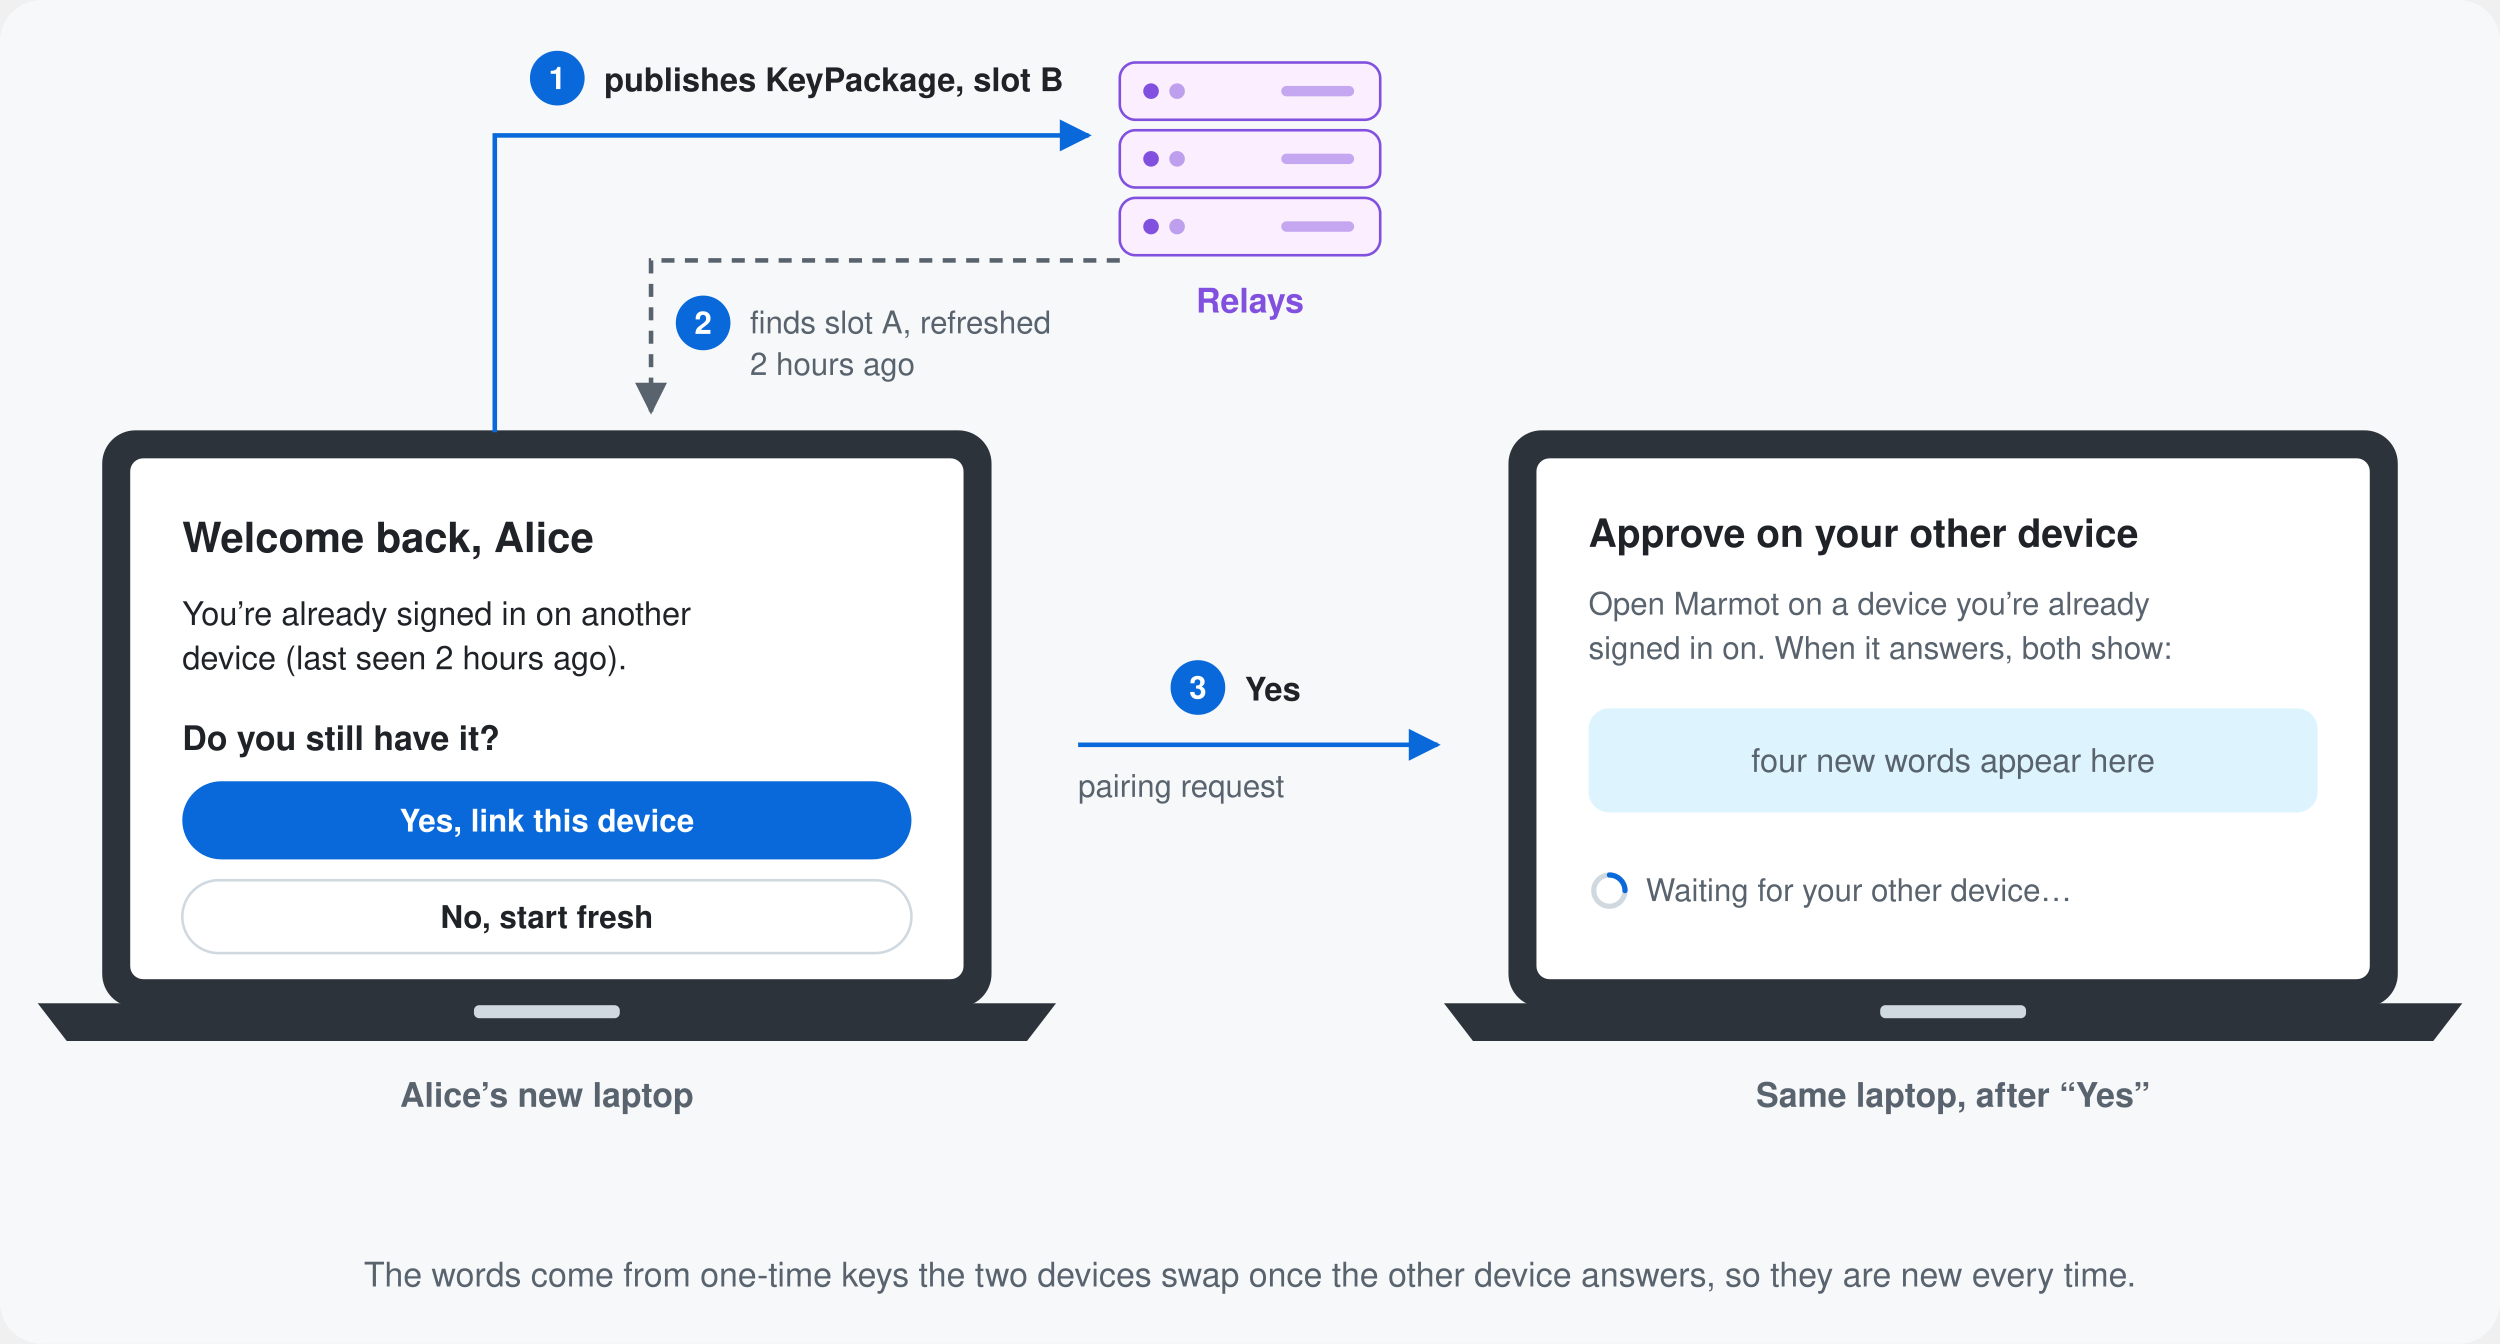
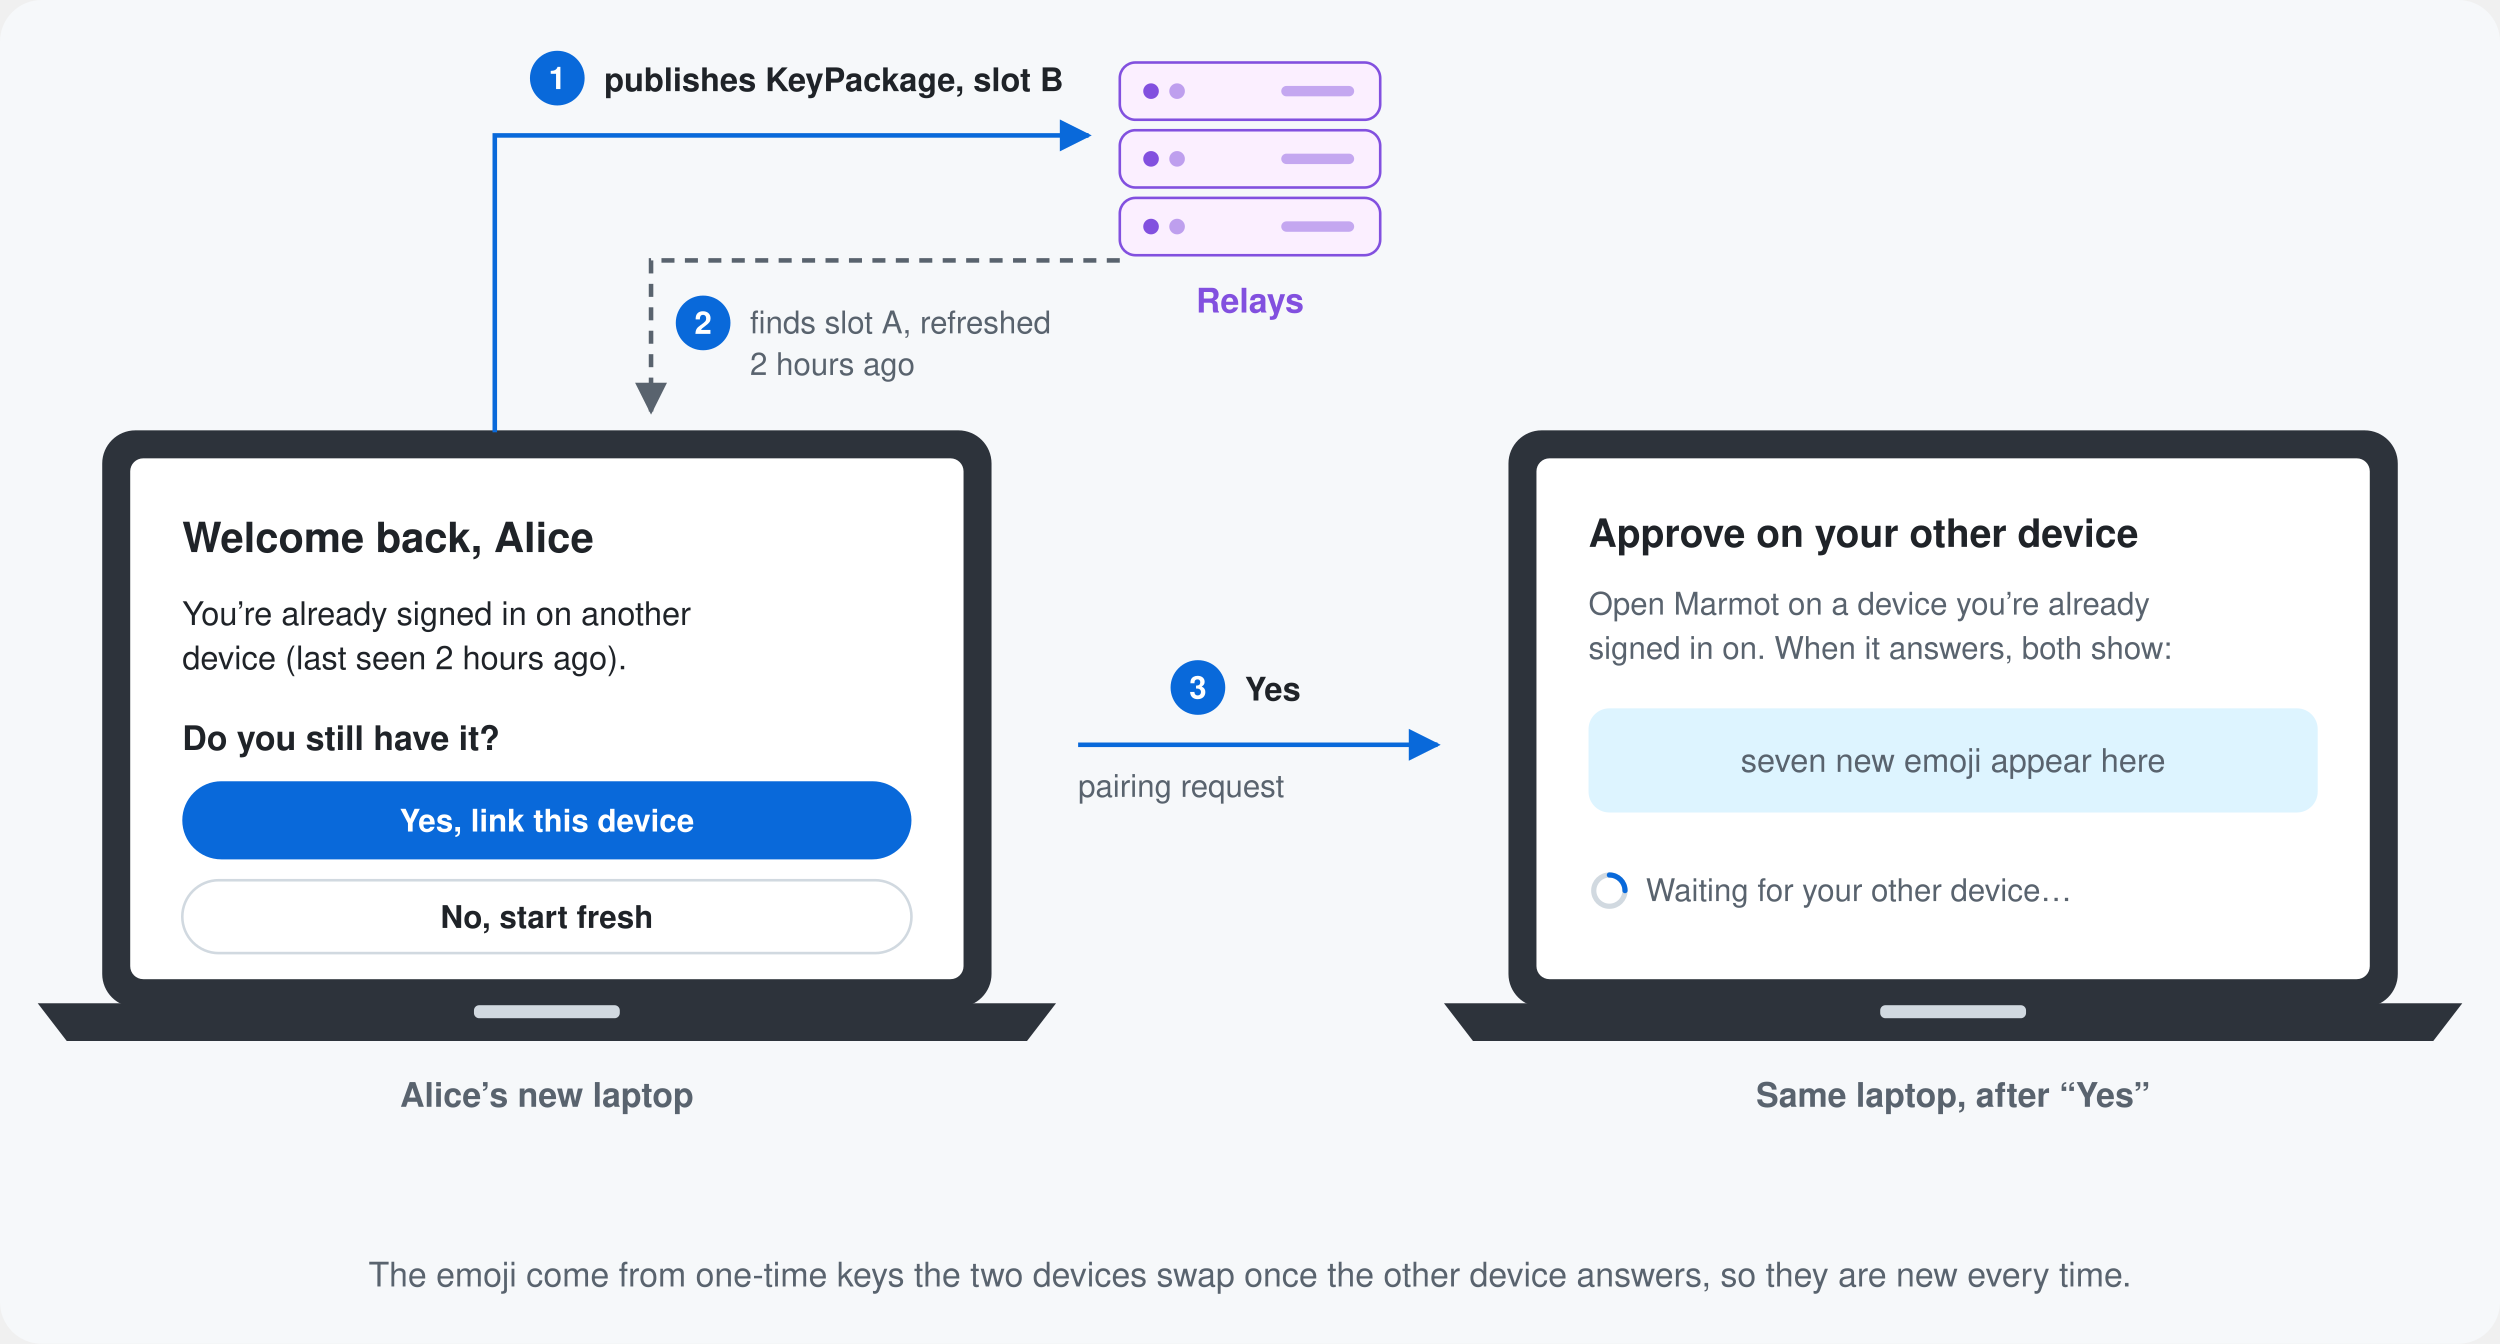
<svg xmlns="http://www.w3.org/2000/svg" viewBox="0 0 960 516" width="960" height="516" role="img" aria-labelledby="title desc">
  <style>
text{font-family:-apple-system, BlinkMacSystemFont, 'Segoe UI', Helvetica, Arial, sans-serif} .mono{font-family:ui-monospace, SFMono-Regular, Menlo, Consolas, monospace}
.bg{fill:#f6f8fa}
.t{fill:#1f2328} .m{fill:#59636e} .a{fill:#0969da} .d{fill:#cf222e}
.g{fill:#1a7f37} .y{fill:#9a6700} .r{fill:#8250df} .f{fill:#afb8c1}
.frame{fill:#2d333b;stroke:#2d333b} .scr{fill:#ffffff}
.card{fill:#f6f8fa;stroke:#d1d9e0} .cardf{fill:#ffffff;stroke:#d1d9e0}
.ln{fill:none;stroke:#d1d9e0} .lnf{fill:#d1d9e0}
.btn{fill:#0969da} .btn2{fill:#ffffff;stroke:#d1d9e0} .btnd{fill:#ffffff;stroke:#cf222e}
.ta{fill:#ddf4ff} .td{fill:#ffebe9} .tg{fill:#dafbe1} .ty{fill:#fff8c5} .tr{fill:#fbefff}
.sa{stroke:#0969da} .sd{stroke:#cf222e} .sg{stroke:#1a7f37} .sy{stroke:#9a6700}
.sr{stroke:#8250df} .sm{stroke:#59636e} .sf{stroke:#afb8c1} .sl{stroke:#d1d9e0}
.arr{fill:none;stroke-width:1.75} .dash{stroke-dasharray:5 4}
.grp{fill:#ddf4ff;stroke:#0969da;stroke-dasharray:6 4;fill-opacity:.45}
.grpx{fill:none;stroke:#afb8c1;stroke-dasharray:6 4}
@media (prefers-color-scheme: dark){
.bg{fill:#151b23}
.t{fill:#e6edf3} .m{fill:#9198a1} .a{fill:#4493f8} .d{fill:#f85149}
.g{fill:#3fb950} .y{fill:#d29922} .r{fill:#ab7df8} .f{fill:#484f58}
.frame{fill:#2f3742;stroke:#4a535e} .scr{fill:#0d1117}
.card{fill:#151b23;stroke:#3d444d} .cardf{fill:#0d1117;stroke:#3d444d}
.ln{fill:none;stroke:#3d444d} .lnf{fill:#3d444d}
.btn{fill:#1f6feb} .btn2{fill:#0d1117;stroke:#3d444d} .btnd{fill:#0d1117;stroke:#f85149}
.ta{fill:#12294a} .td{fill:#3c1618} .tg{fill:#12261e} .ty{fill:#2e2610} .tr{fill:#2a1d45}
.sa{stroke:#4493f8} .sd{stroke:#f85149} .sg{stroke:#3fb950} .sy{stroke:#d29922}
.sr{stroke:#ab7df8} .sm{stroke:#9198a1} .sf{stroke:#484f58} .sl{stroke:#3d444d}
.arr{fill:none;stroke-width:1.75} .dash{stroke-dasharray:5 4}
.grp{fill:#12294a;stroke:#4493f8;stroke-dasharray:6 4;fill-opacity:.45}
.grpx{fill:none;stroke:#484f58;stroke-dasharray:6 4}
}
</style>
  <defs>
    <marker id="ha" viewBox="0 0 10 10" refX="9" refY="5" markerWidth="7" markerHeight="7" orient="auto-start-reverse">
      <path d="M0,0 L10,5 L0,10 z" class="a" />
    </marker>
    <marker id="hm" viewBox="0 0 10 10" refX="9" refY="5" markerWidth="7" markerHeight="7" orient="auto-start-reverse">
      <path d="M0,0 L10,5 L0,10 z" class="m" />
    </marker>
    <marker id="hd" viewBox="0 0 10 10" refX="9" refY="5" markerWidth="7" markerHeight="7" orient="auto-start-reverse">
      <path d="M0,0 L10,5 L0,10 z" class="d" />
    </marker>
    <marker id="hr" viewBox="0 0 10 10" refX="9" refY="5" markerWidth="7" markerHeight="7" orient="auto-start-reverse">
      <path d="M0,0 L10,5 L0,10 z" class="r" />
    </marker>
    <marker id="hg" viewBox="0 0 10 10" refX="9" refY="5" markerWidth="7" markerHeight="7" orient="auto-start-reverse">
      <path d="M0,0 L10,5 L0,10 z" class="g" />
    </marker>
    <marker id="hf" viewBox="0 0 10 10" refX="9" refY="5" markerWidth="7" markerHeight="7" orient="auto-start-reverse">
      <path d="M0,0 L10,5 L0,10 z" class="f" />
    </marker>
  </defs>
  <rect class="bg" x="0" y="0" width="960" height="516" rx="16" />
  <g transform="translate(40,166)">
    <rect x="0" y="0" width="340" height="220" rx="12" class="frame" stroke-width="1.5" />
    <rect x="10" y="10" width="320" height="200" rx="5" class="scr" />
    <g transform="translate(10,10)">
      <text x="20" y="36" class="t" font-size="16" font-weight="700">Welcome back, Alice</text>
      <text x="20" y="64" class="t" font-size="12.5">You’re already signed in on another</text>
      <text x="20" y="81" class="t" font-size="12.5">device (last seen 2 hours ago).</text>
      <text x="20" y="112" class="t" font-size="13" font-weight="700">Do you still have it?</text>
      <rect x="20" y="124" width="280" height="30" rx="15.0" class="btn" />
      <text x="160.0" y="143.32" font-size="12" font-weight="600" text-anchor="middle" class="" fill="#ffffff">Yes, link this device</text>
      <rect x="20" y="162" width="280" height="28" rx="14.0" class="btn2" />
      <text x="160.0" y="180.32" font-size="12" font-weight="600" text-anchor="middle" class="t">No, start fresh</text>
    </g>
    <path d="M-24,220 H364 l-10,13 H-14 z" class="frame" stroke-width="1.5" />
    <rect x="142.0" y="220" width="56" height="5" rx="2" class="lnf" />
  </g>
  <text x="210.0" y="425" class="m" font-size="13" font-weight="600" text-anchor="middle">Alice’s new laptop</text>
  <g transform="translate(580,166)">
    <rect x="0" y="0" width="340" height="220" rx="12" class="frame" stroke-width="1.5" />
    <rect x="10" y="10" width="320" height="200" rx="5" class="scr" />
    <g transform="translate(10,10)">
      <text x="20" y="34" class="t" font-size="15" font-weight="700">Approve on your other device</text>
      <text x="20" y="60" class="m" font-size="12">Open Marmot on a device you’re already</text>
      <text x="20" y="77" class="m" font-size="12">signed in on. When it answers, both show:</text>
      <rect x="20" y="96" width="280" height="40" rx="8" class="ta" />
-       <text x="160.0" y="120.4" class="m" font-size="12.5" text-anchor="middle">four new words appear here</text>
+       <text x="160.0" y="120.4" class="m" font-size="12.5" text-anchor="middle">seven new emoji appear here</text>
      <circle cx="28" cy="166" r="6" class="sl" fill="none" stroke-width="2" />
      <path d="M28,160 a6,6 0 0 1 6,6" class="sa" fill="none" stroke-width="2" stroke-linecap="round" />
      <text x="42" y="170" class="m" font-size="12">Waiting for your other device…</text>
    </g>
    <path d="M-24,220 H364 l-10,13 H-14 z" class="frame" stroke-width="1.5" />
    <rect x="142.0" y="220" width="56" height="5" rx="2" class="lnf" />
  </g>
  <text x="750.0" y="425" class="m" font-size="13" font-weight="600" text-anchor="middle">Same laptop, after “Yes”</text>
  <rect x="430" y="24" width="100" height="22" rx="6" class="tr" stroke-width="1.2" />
  <rect x="430" y="24" width="100" height="22" rx="6" class="sr" fill="none" />
  <circle cx="442" cy="35" r="3" class="r" />
  <circle cx="452" cy="35" r="3" class="r" fill-opacity=".5" />
  <rect x="492" y="33" width="28" height="4" rx="2" class="r" fill-opacity=".45" />
  <rect x="430" y="50" width="100" height="22" rx="6" class="tr" stroke-width="1.2" />
  <rect x="430" y="50" width="100" height="22" rx="6" class="sr" fill="none" />
  <circle cx="442" cy="61" r="3" class="r" />
  <circle cx="452" cy="61" r="3" class="r" fill-opacity=".5" />
  <rect x="492" y="59" width="28" height="4" rx="2" class="r" fill-opacity=".45" />
  <rect x="430" y="76" width="100" height="22" rx="6" class="tr" stroke-width="1.2" />
  <rect x="430" y="76" width="100" height="22" rx="6" class="sr" fill="none" />
  <circle cx="442" cy="87" r="3" class="r" />
  <circle cx="452" cy="87" r="3" class="r" fill-opacity=".5" />
  <rect x="492" y="85" width="28" height="4" rx="2" class="r" fill-opacity=".45" />
  <text x="480.0" y="120" class="r" font-size="13" font-weight="700" text-anchor="middle">Relays</text>
  <path d="M190,166 V52 H418" class="arr sa" marker-end="url(#ha)" />
  <circle cx="214" cy="30" r="10.5" class="a" />
  <text x="214" y="34.2" font-size="12" font-weight="700" text-anchor="middle" fill="#ffffff">1</text>
  <text x="232" y="35" class="t" font-size="12.5" font-weight="600">publishes KeyPackage, slot B</text>
  <path d="M430,100 H250 V158" class="arr sm dash" marker-end="url(#hm)" />
  <circle cx="270" cy="124" r="10.5" class="a" />
  <text x="270" y="128.2" font-size="12" font-weight="700" text-anchor="middle" fill="#ffffff">2</text>
  <text x="288" y="128" class="m" font-size="12">finds slot A, refreshed</text>
  <text x="288" y="144" class="m" font-size="12">2 hours ago</text>
  <path d="M414,286 H552" class="arr sa" marker-end="url(#ha)" />
  <circle cx="460" cy="264" r="10.5" class="a" />
  <text x="460" y="268.2" font-size="12" font-weight="700" text-anchor="middle" fill="#ffffff">3</text>
  <text x="478" y="269" class="t" font-size="12.5" font-weight="600">Yes</text>
  <text x="414" y="306" class="m" font-size="12">pairing request</text>
-   <text x="480" y="494" class="m" font-size="13" text-anchor="middle">The words come from one-time keys the two devices swap once the other device answers, so they are new every time.</text>
+   <text x="480" y="494" class="m" font-size="13" text-anchor="middle">The emoji come from one-time keys the two devices swap once the other device answers, so they are new every time.</text>
</svg>
